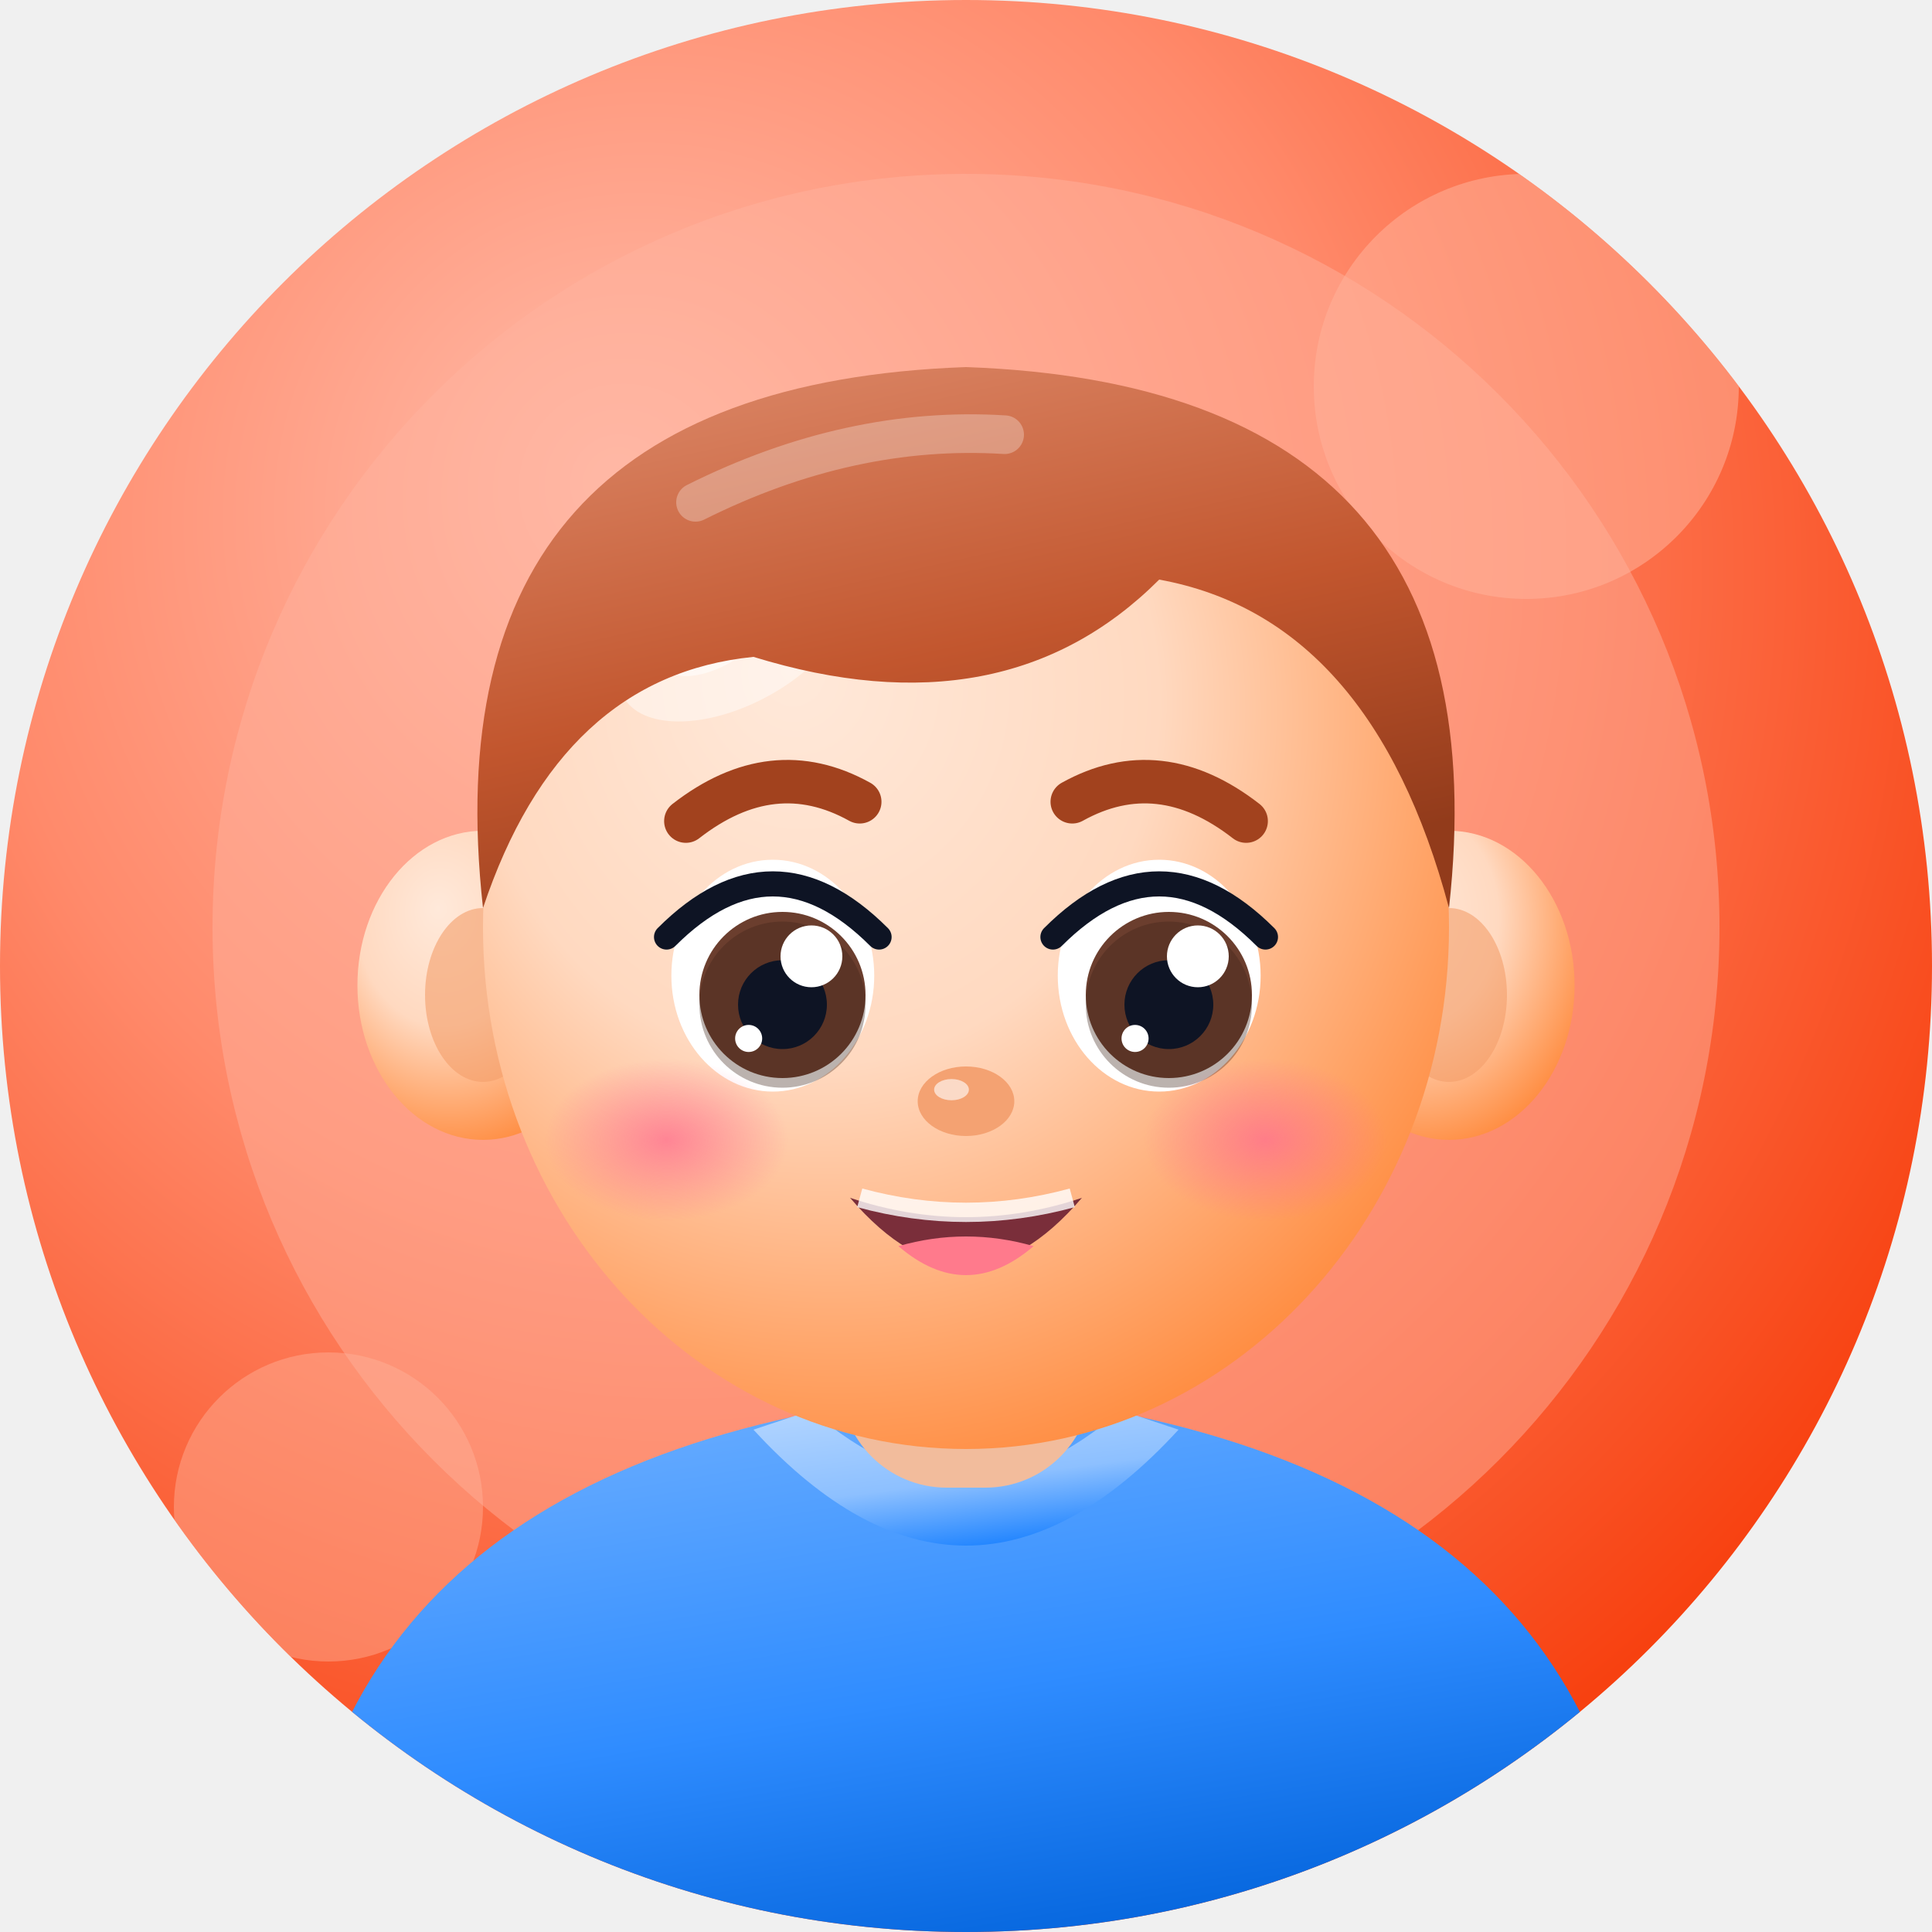
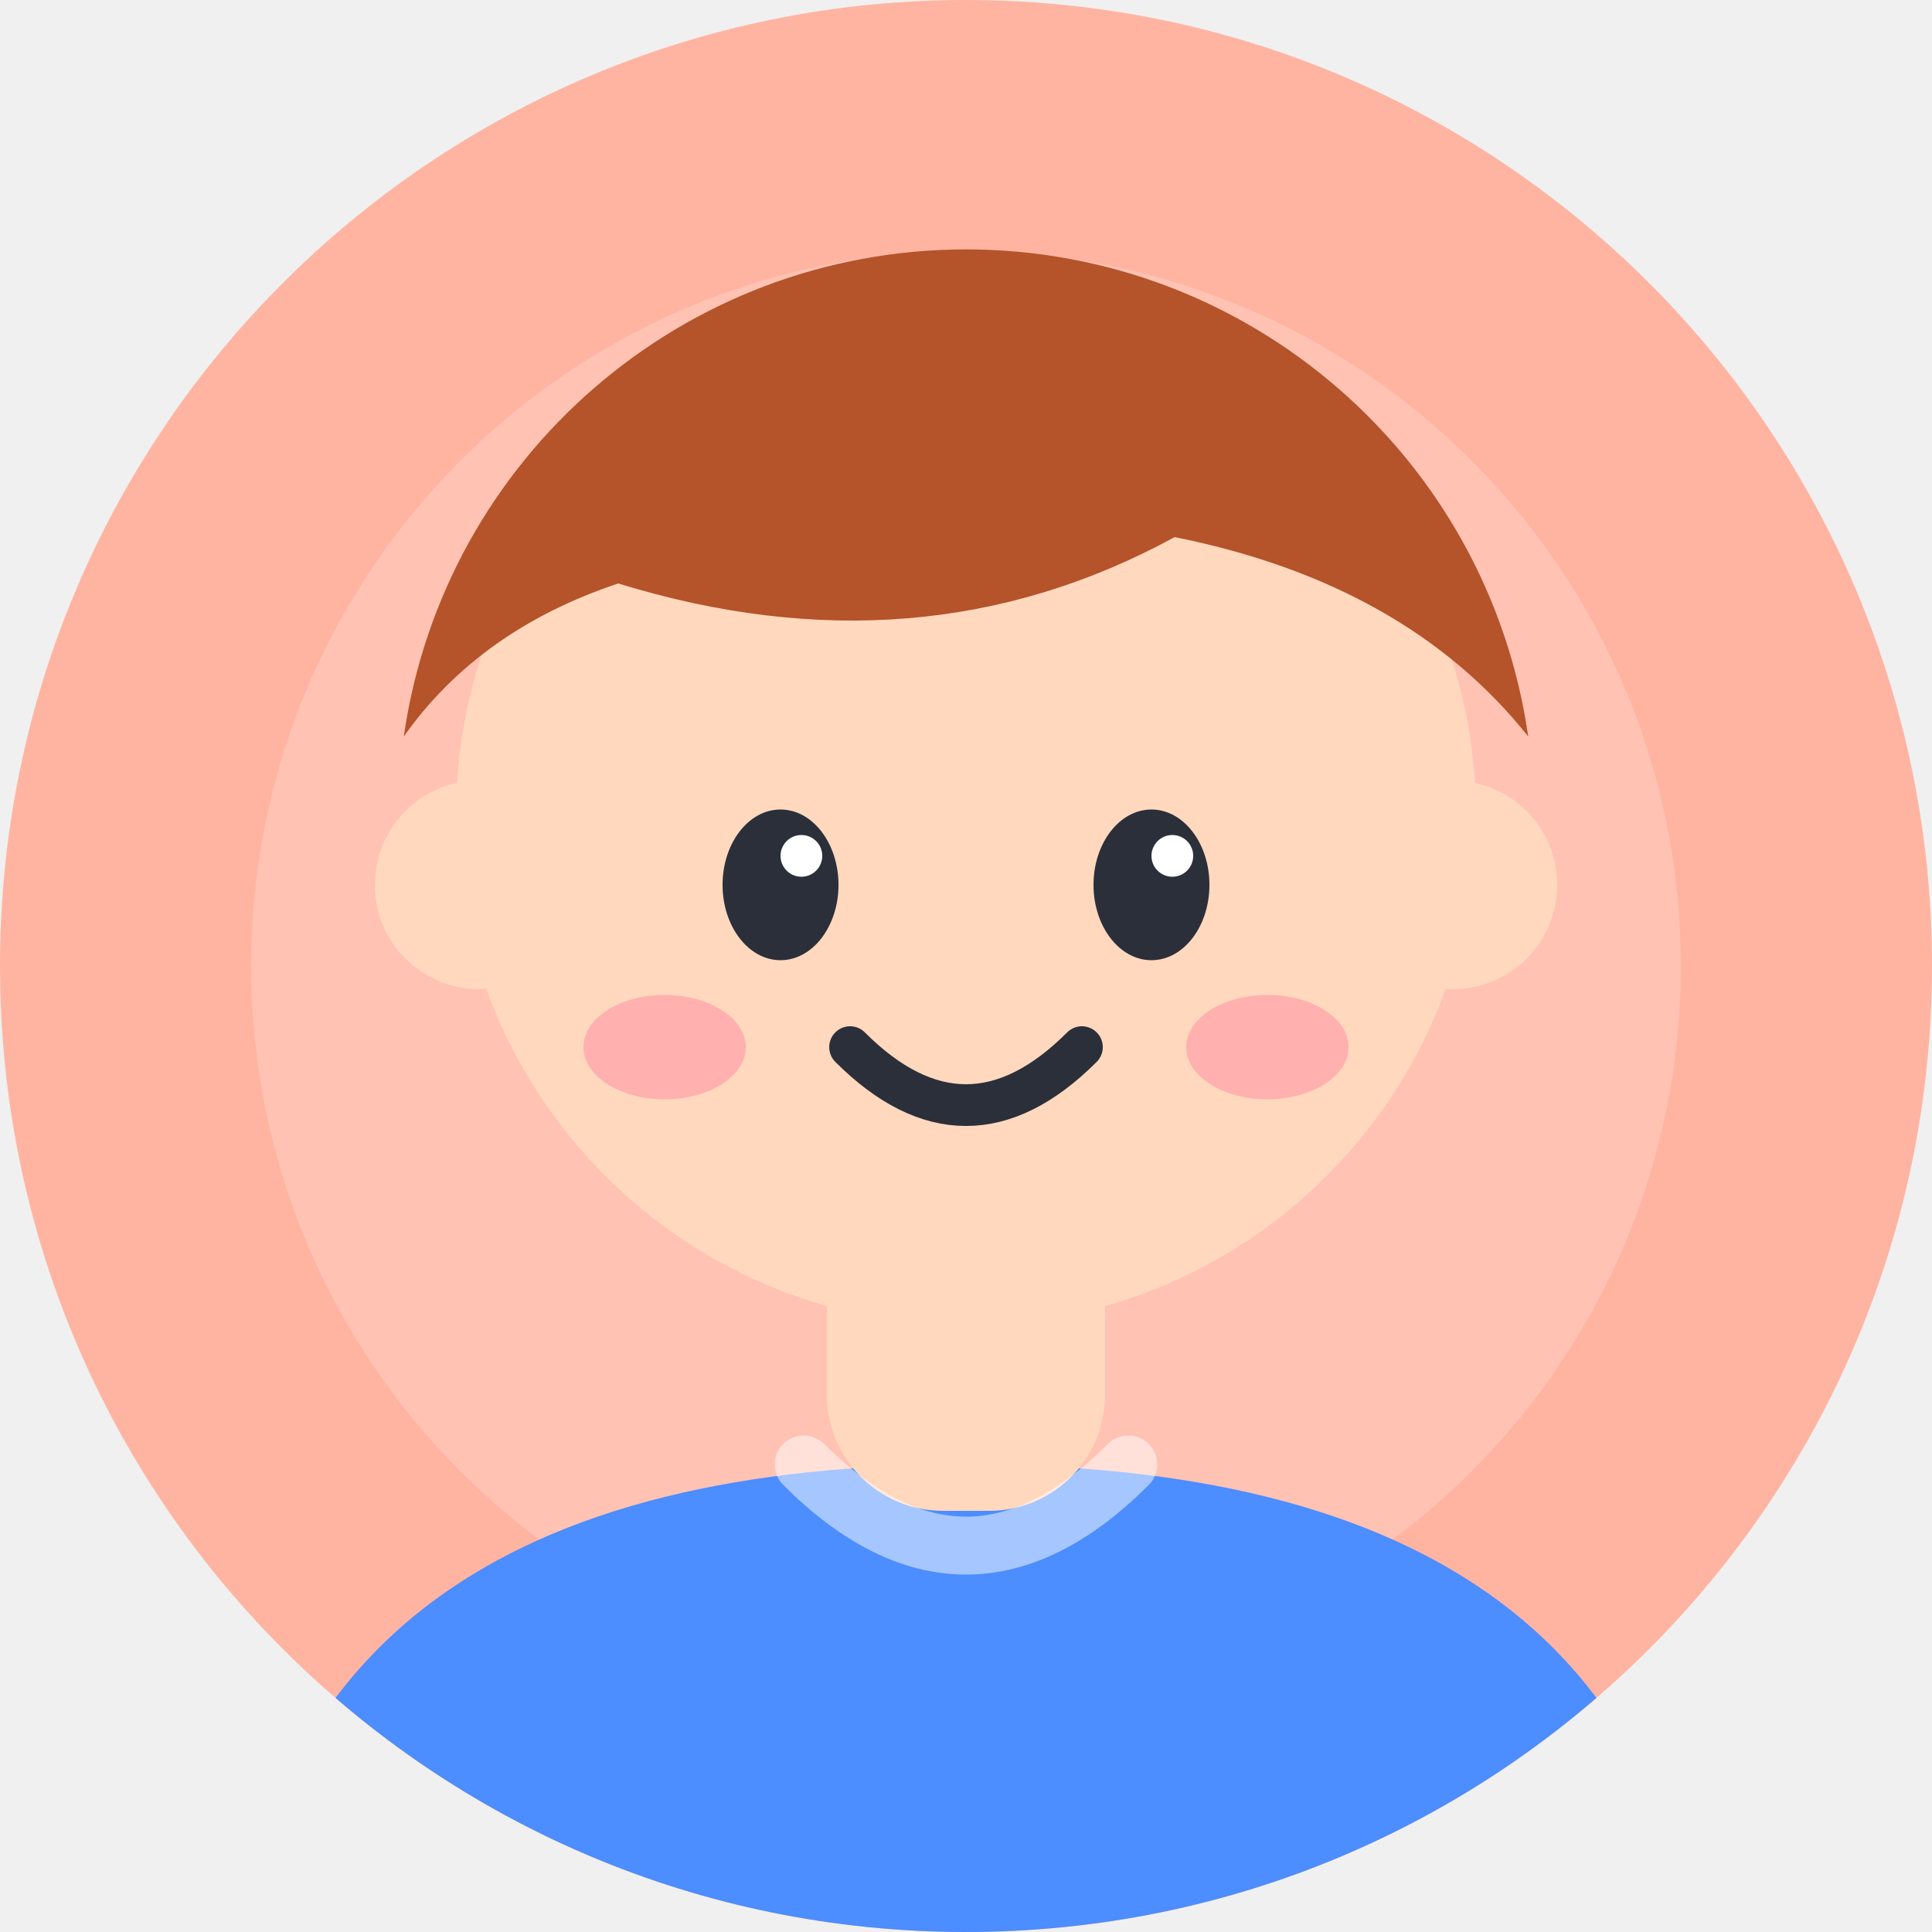
<svg xmlns="http://www.w3.org/2000/svg" width="200" height="200" viewBox="0 0 200 200">
-   <defs>
-     <radialGradient id="rFF8A6B" cx="0.38" cy="0.32" r="0.78" fx="0.32" fy="0.25">
-       <stop offset="0" stop-color="#FFBBA9" />
-       <stop offset="0.45" stop-color="#FF8A6B" />
-       <stop offset="1" stop-color="#F63400" />
-     </radialGradient>
-     <linearGradient id="l2F8CFF" x1="0.2" y1="0" x2="0.6" y2="1">
-       <stop offset="0" stop-color="#6DAFFF" />
-       <stop offset="0.55" stop-color="#2F8CFF" />
-       <stop offset="1" stop-color="#0061D9" />
-     </linearGradient>
-     <linearGradient id="l8DC0FF" x1="0.2" y1="0" x2="0.6" y2="1">
-       <stop offset="0" stop-color="#AFD3FF" />
-       <stop offset="0.55" stop-color="#8DC0FF" />
-       <stop offset="1" stop-color="#1E83FF" />
-     </linearGradient>
-     <radialGradient id="rFFD9C0" cx="0.38" cy="0.32" r="0.78" fx="0.32" fy="0.25">
-       <stop offset="0" stop-color="#FFE9DA" />
-       <stop offset="0.45" stop-color="#FFD9C0" />
-       <stop offset="1" stop-color="#FF8331" />
-     </radialGradient>
-     <linearGradient id="lC2562E" x1="0.2" y1="0" x2="0.6" y2="1">
-       <stop offset="0" stop-color="#DB8666" />
-       <stop offset="0.55" stop-color="#C2562E" />
-       <stop offset="1" stop-color="#923B1B" />
-     </linearGradient>
-     <radialGradient id="chk" cx="0.5" cy="0.5" r="0.5">
-       <stop offset="0" stop-color="#FF6F91" stop-opacity="0.75" />
-       <stop offset="1" stop-color="#FF6F91" stop-opacity="0" />
-     </radialGradient>
-     <radialGradient id="gnd" cx="0.5" cy="0.5" r="0.5">
-       <stop offset="0" stop-color="#1F2A44" stop-opacity="0.28" />
-       <stop offset="1" stop-color="#1F2A44" stop-opacity="0" />
-     </radialGradient>
-   </defs>
  <defs>
    <clipPath id="badge">
      <circle cx="100" cy="100" r="100" />
    </clipPath>
  </defs>
  <g clip-path="url(#badge)">
-     <circle cx="100" cy="100" r="100" fill="url(#rFF8A6B)" />
-     <circle cx="100" cy="96" r="78" fill="#FFB39F" opacity="0.45" />
-     <circle cx="158" cy="40" r="22" fill="#FFB199" opacity="0.55" />
-     <circle cx="34" cy="156" r="16" fill="#FFB199" opacity="0.45" />
-     <path d="M30 204 Q32 150 100 144 Q168 150 170 204Z" fill="url(#l2F8CFF)" />
-     <path d="M78 148 Q100 172 122 148 L116 146 Q100 160 84 146Z" fill="url(#l8DC0FF)" />
-     <rect x="87" y="122" width="26" height="32" rx="11" fill="#F2BC9C" />
-     <ellipse cx="100" cy="128" rx="16" ry="7" fill="#F07E3A" opacity="0.5" />
-     <ellipse cx="50" cy="102" rx="13" ry="16" fill="url(#rFFD9C0)" />
-     <ellipse cx="50" cy="103" rx="6" ry="9" fill="#F49E6A" opacity="0.6" />
-     <ellipse cx="150" cy="102" rx="13" ry="16" fill="url(#rFFD9C0)" />
-     <ellipse cx="150" cy="103" rx="6" ry="9" fill="#F49E6A" opacity="0.6" />
-     <ellipse cx="100" cy="96" rx="50" ry="54" fill="url(#rFFD9C0)" />
-     <ellipse cx="76" cy="66" rx="13" ry="7" fill="#FFFFFF" opacity="0.45" transform="rotate(-28 76 66)" />
-     <ellipse cx="74.05" cy="65.3" rx="5.85" ry="2.8" fill="#FFFFFF" opacity="0.55" transform="rotate(-28 76 66)" />
-     <path d="M50 94 Q44 40 100 38 Q156 40 150 94 Q142 64 120 60 Q104 76 78 68 Q58 70 50 94Z" fill="url(#lC2562E)" />
-     <path d="M72 52 Q88 44 104 45" fill="none" stroke="#FFFFFF" stroke-width="4" stroke-linecap="round" stroke-linejoin="round" opacity="0.28" />
-     <path d="M71 85 Q80 78 89 83" fill="none" stroke="#A2421E" stroke-width="4.5" stroke-linecap="round" stroke-linejoin="round" />
-     <path d="M111 83 Q120 78 129 85" fill="none" stroke="#A2421E" stroke-width="4.5" stroke-linecap="round" stroke-linejoin="round" />
-     <ellipse cx="80" cy="101" rx="10.5" ry="12" fill="#FFFFFF" />
-     <circle cx="81" cy="103" r="8.6" fill="#6B3E2E" />
-     <circle cx="81" cy="104" r="8.6" fill="#3D2117" opacity="0.35" />
-     <circle cx="81" cy="104" r="4.6" fill="#0E1424" />
-     <circle cx="84" cy="99" r="3.2" fill="#FFFFFF" />
-     <circle cx="77.5" cy="107.5" r="1.4" fill="#FFFFFF" />
-     <path d="M69 97 Q80 86 91 97" stroke="#0E1424" stroke-width="2.6" fill="none" stroke-linecap="round" />
-     <ellipse cx="120" cy="101" rx="10.5" ry="12" fill="#FFFFFF" />
-     <circle cx="121" cy="103" r="8.6" fill="#6B3E2E" />
-     <circle cx="121" cy="104" r="8.6" fill="#3D2117" opacity="0.35" />
-     <circle cx="121" cy="104" r="4.6" fill="#0E1424" />
-     <circle cx="124" cy="99" r="3.2" fill="#FFFFFF" />
-     <circle cx="117.5" cy="107.5" r="1.4" fill="#FFFFFF" />
-     <path d="M109 97 Q120 86 131 97" stroke="#0E1424" stroke-width="2.6" fill="none" stroke-linecap="round" />
-     <ellipse cx="100" cy="114" rx="5" ry="3.6" fill="#F4A272" />
-     <ellipse cx="98.5" cy="112.8" rx="1.8" ry="1.1" fill="#FFFFFF" opacity="0.6" />
-     <ellipse cx="69" cy="118" rx="12.6" ry="8.4" fill="url(#chk)" />
-     <ellipse cx="131" cy="118" rx="12.6" ry="8.4" fill="url(#chk)" />
-     <path d="M88 124 Q100 138 112 124 Q100 128 88 124Z" fill="#7A2E3A" />
-     <path d="M93 129 Q100 135 107 129 Q100 127 93 129Z" fill="#FF7A8C" />
-     <path d="M89 124 Q100 127 111 124" stroke="#FFFFFF" stroke-width="2" fill="none" opacity="0.8" />
+     <circle cx="100" cy="100" r="100" fill="#FFB4A2" />
+     <circle cx="100" cy="100" r="74" fill="#FFFFFF" opacity="0.18" />
+     <g transform="translate(100 118) scale(1.2) translate(-100 -118)">
+       <path d="M36 200 C36 160 62 146 100 146 C138 146 164 160 164 200 Z" fill="#4C8DFF" />
+       <rect x="88" y="120" width="24" height="30" rx="10" fill="#FFD8BE" />
+       <path d="M86 146 Q100 160 114 146" fill="none" stroke="#FFFFFF" stroke-width="5" stroke-linecap="round" opacity="0.5" />
+       <circle cx="58" cy="96" r="9" fill="#FFD8BE" />
+       <circle cx="142" cy="96" r="9" fill="#FFD8BE" />
+       <circle cx="100" cy="90" r="44" fill="#FFD8BE" />
+       <path d="M51.5 83.2 A49 49 0 0 1 148.5 83.2 Q138 70 118 66 Q96 78 70 70 Q58 74 51.5 83.2 Z" fill="#B5532A" />
+       <ellipse cx="84" cy="96" rx="5" ry="6.5" fill="#2B2F3A" />
+       <circle cx="85.8" cy="93.5" r="1.8" fill="#FFFFFF" />
+       <ellipse cx="116" cy="96" rx="5" ry="6.5" fill="#2B2F3A" />
+       <circle cx="117.8" cy="93.5" r="1.8" fill="#FFFFFF" />
+       <ellipse cx="74" cy="110" rx="7" ry="4.5" fill="#FF8FA3" opacity="0.55" />
+       <ellipse cx="126" cy="110" rx="7" ry="4.5" fill="#FF8FA3" opacity="0.55" />
+       <path d="M90 110 Q100 120 110 110" fill="none" stroke="#2B2F3A" stroke-width="3.6" stroke-linecap="round" />
+     </g>
  </g>
</svg>
